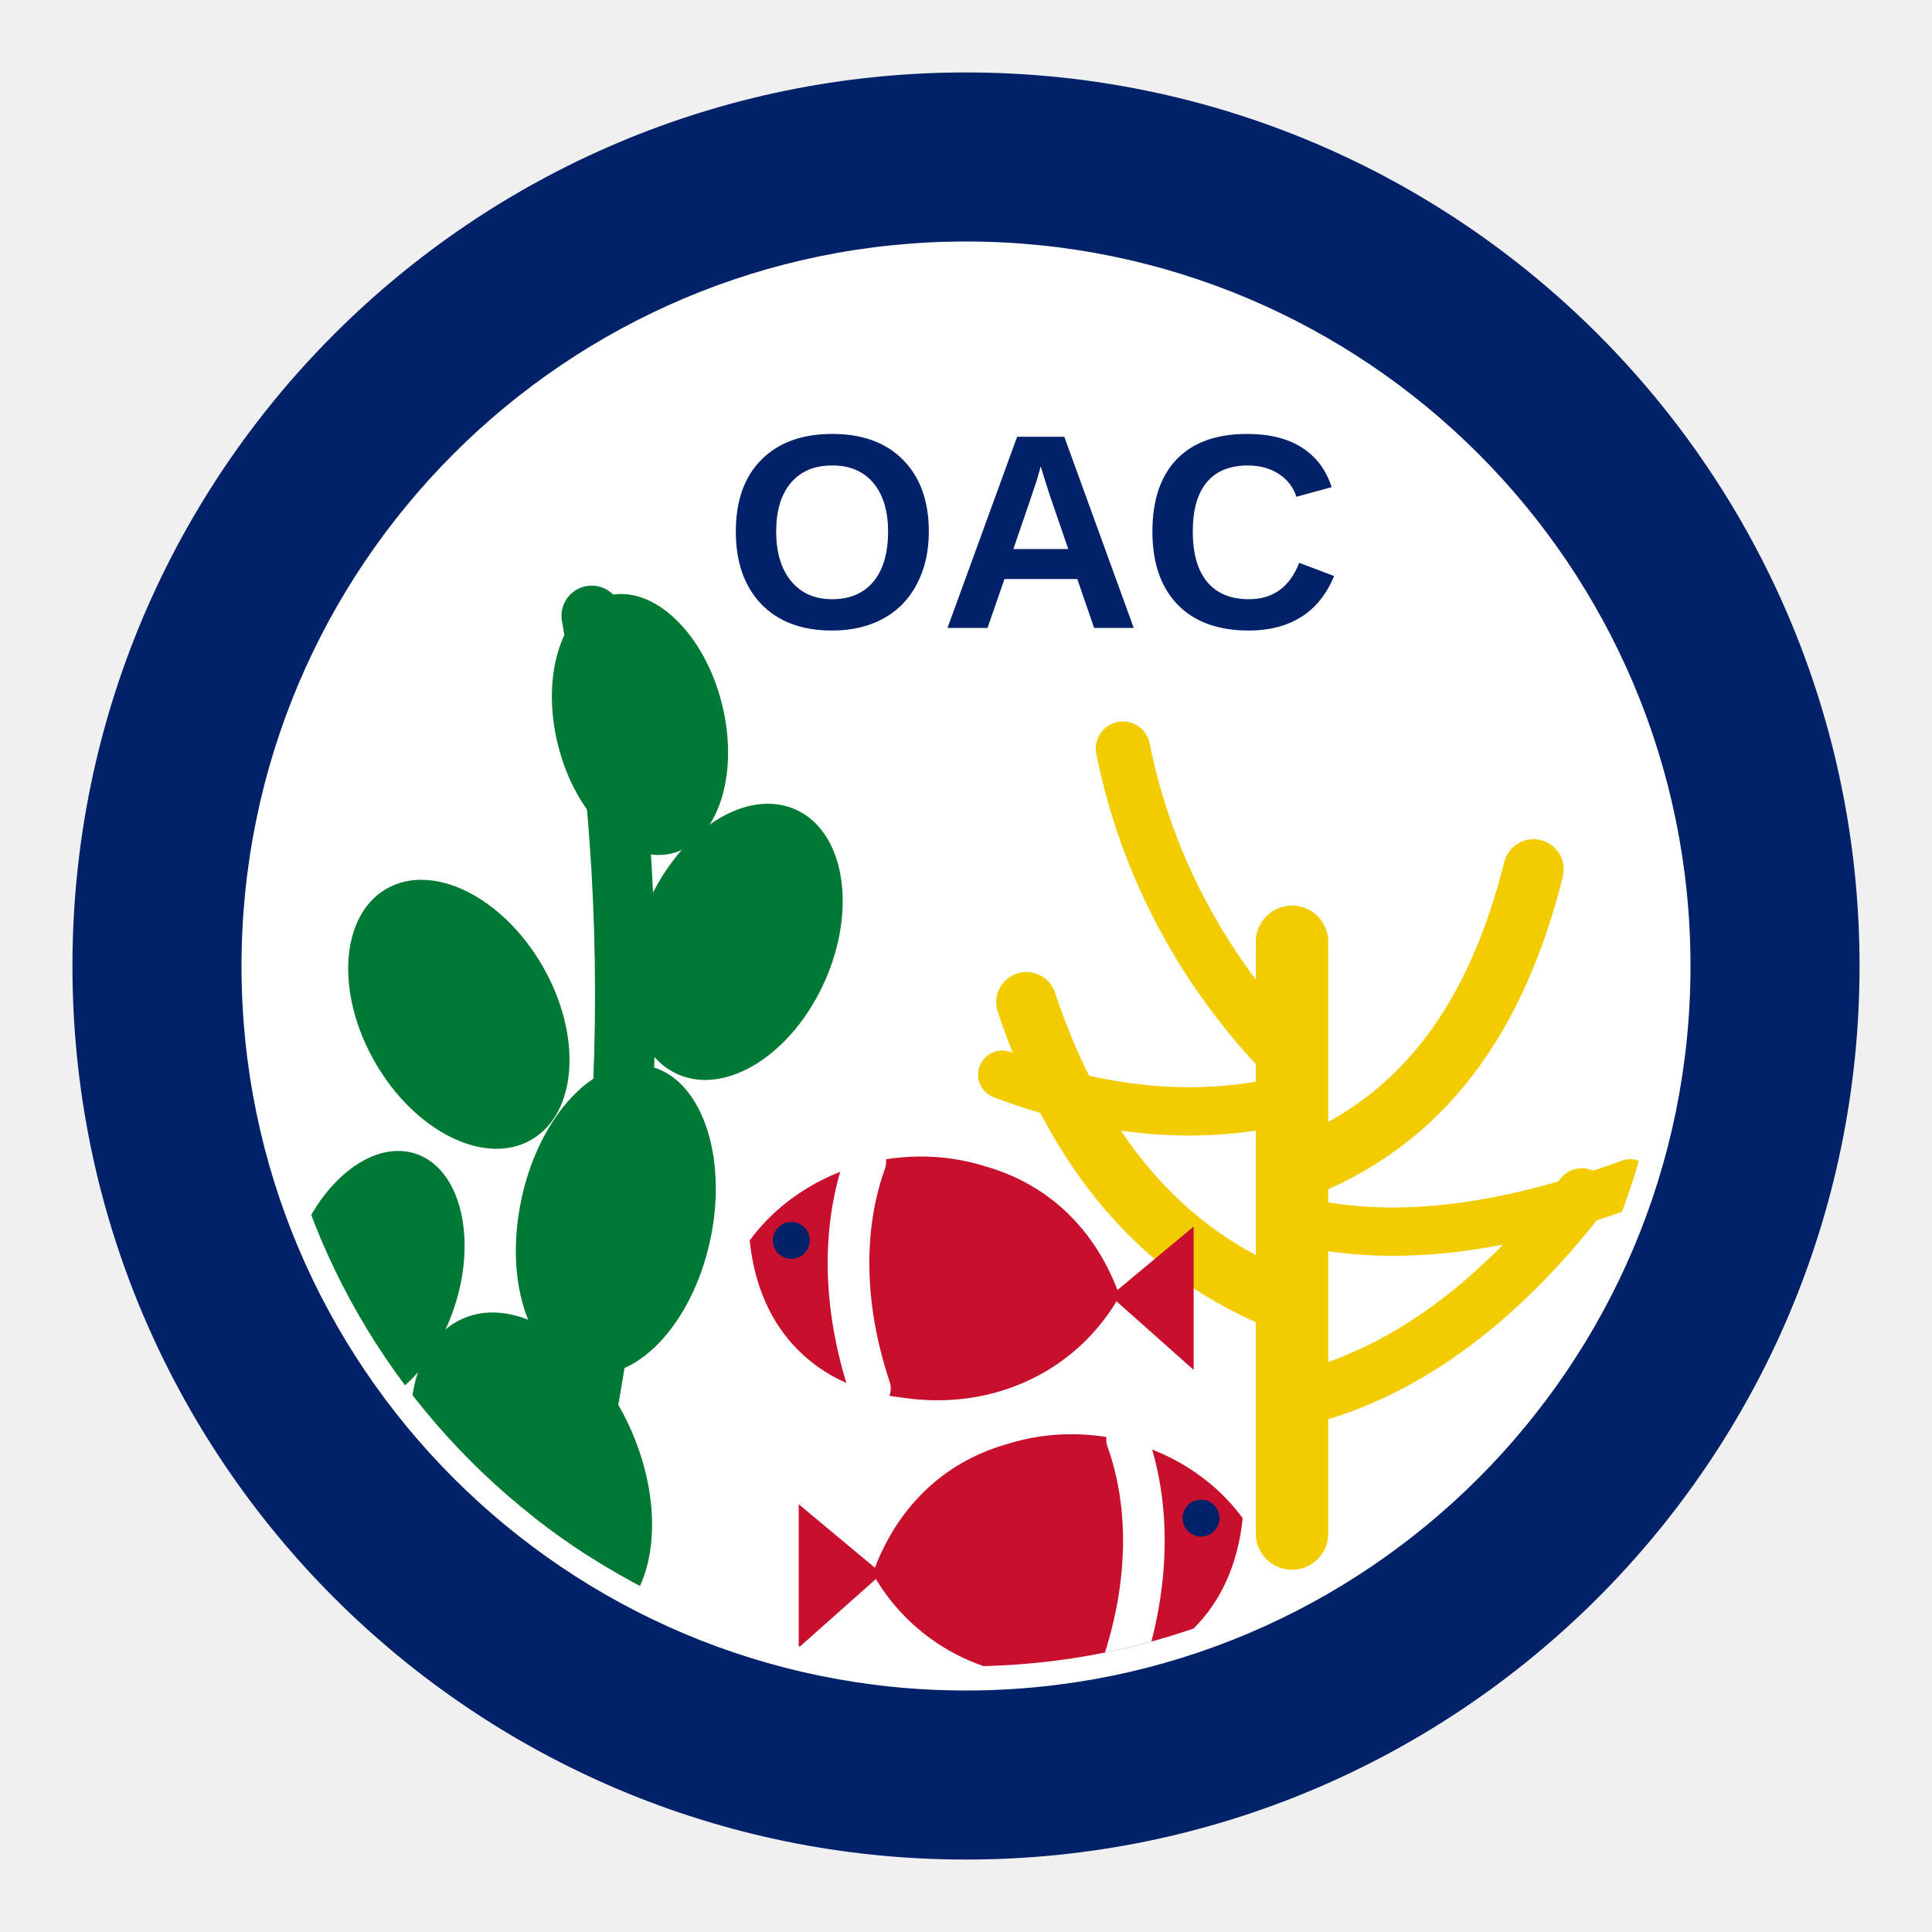
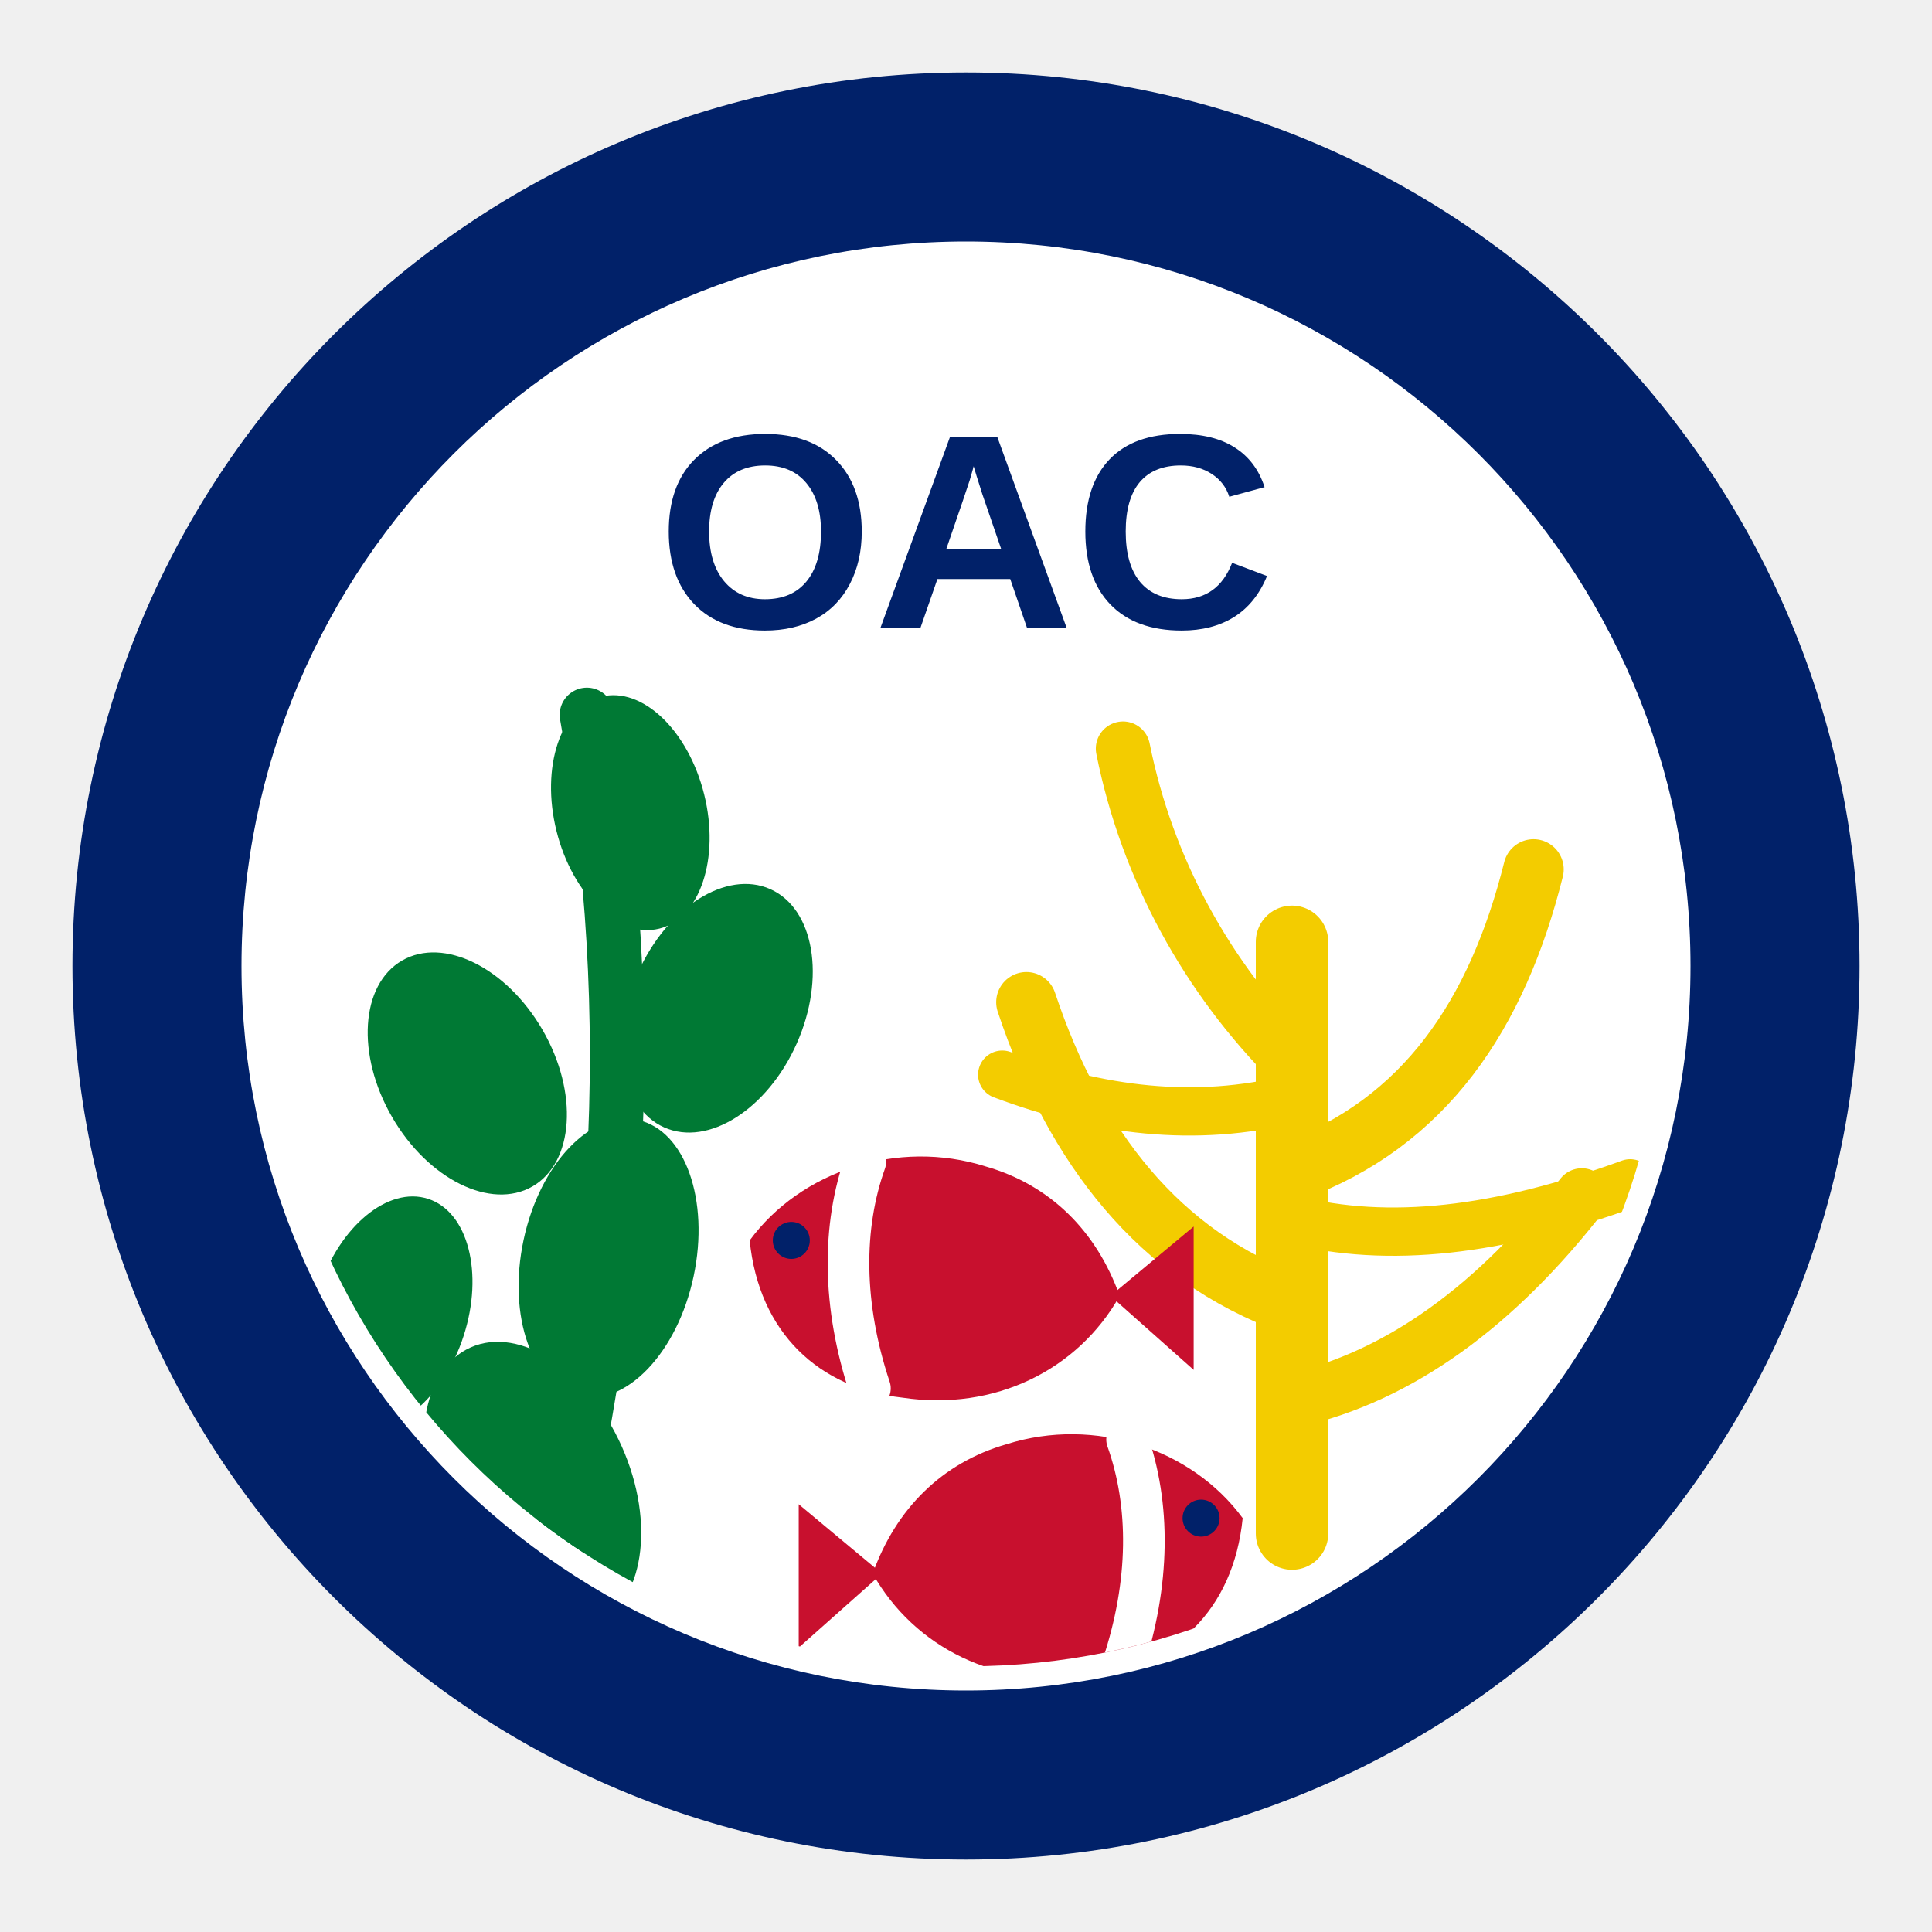
<svg xmlns="http://www.w3.org/2000/svg" viewBox="0 0 160 160" role="img" aria-label="Ontario Aquarium Collective">
  <defs>
    <clipPath id="mark-clip">
      <circle cx="80" cy="80" r="58" />
    </clipPath>
  </defs>
  <circle cx="80" cy="80" r="74" fill="#012169" />
  <circle cx="80" cy="80" r="60" fill="#ffffff" />
  <g clip-path="url(#mark-clip)">
    <rect width="160" height="160" fill="#ffffff" />
    <g fill="none" stroke="#f3cc00" stroke-linecap="round" stroke-linejoin="round">
      <path d="M107 127V78" stroke-width="6" />
      <path d="M107 97c11-4 17-13 20-25" stroke-width="5" />
      <path d="M107 108c-11-4-18-13-22-25" stroke-width="5" />
      <path d="M107 88c-7-7-12-16-14-26" stroke-width="4.5" />
      <path d="M107 116c9-2 17-8 24-17" stroke-width="4.5" />
      <path d="M107 101c8 2 17 1 28-3" stroke-width="4" />
      <path d="M107 91c-8 2-16 1-24-2" stroke-width="4" />
    </g>
-     <g fill="#007934">
+     <g fill="#007934" transform="translate(4.5 13.3) scale(0.9)">
      <ellipse cx="44" cy="122" rx="9" ry="14" transform="rotate(-24 44 122)" />
      <ellipse cx="51" cy="101" rx="8" ry="13" transform="rotate(12 51 101)" />
      <ellipse cx="38" cy="84" rx="8" ry="12" transform="rotate(-30 38 84)" />
      <ellipse cx="61" cy="78" rx="8" ry="12" transform="rotate(24 61 78)" />
      <ellipse cx="53" cy="60" rx="7" ry="11" transform="rotate(-14 53 60)" />
      <ellipse cx="31" cy="106" rx="7" ry="11" transform="rotate(18 31 106)" />
      <path d="M45 133c7-27 9-54 4-82" fill="none" stroke="#007934" stroke-width="5" stroke-linecap="round" />
    </g>
-     <text x="60" y="52" fill="#012169" font-family="Nunito, Arial, sans-serif" font-size="23" font-weight="800" letter-spacing="0">OAC</text>
+     <text x="80" y="52" fill="#012169" font-family="Nunito, Arial, sans-serif" font-size="23" font-weight="800" letter-spacing="0" text-anchor="middle">OAC</text>
    <g transform="translate(46 74) scale(0.383)">
      <path d="M42 75c11-15 32-22 51-16 14 4 24 14 29 28-9 16-27 25-47 22-18-2-31-14-33-34Z" fill="#c8102e" />
      <path d="M120 87l18-15v31Z" fill="#c8102e" />
      <path d="M67 58c-5 14-5 31 1 49" fill="none" stroke="#ffffff" stroke-width="9" stroke-linecap="round" />
      <circle cx="51" cy="75" r="4" fill="#012169" />
    </g>
    <g transform="translate(119 97) scale(-0.383 0.383)">
      <path d="M42 75c11-15 32-22 51-16 14 4 24 14 29 28-9 16-27 25-47 22-18-2-31-14-33-34Z" fill="#c8102e" />
      <path d="M120 87l18-15v31Z" fill="#c8102e" />
      <path d="M67 58c-5 14-5 31 1 49" fill="none" stroke="#ffffff" stroke-width="9" stroke-linecap="round" />
      <circle cx="51" cy="75" r="4" fill="#012169" />
    </g>
  </g>
  <circle cx="80" cy="80" r="67" fill="none" stroke="#012169" stroke-width="8" />
</svg>
